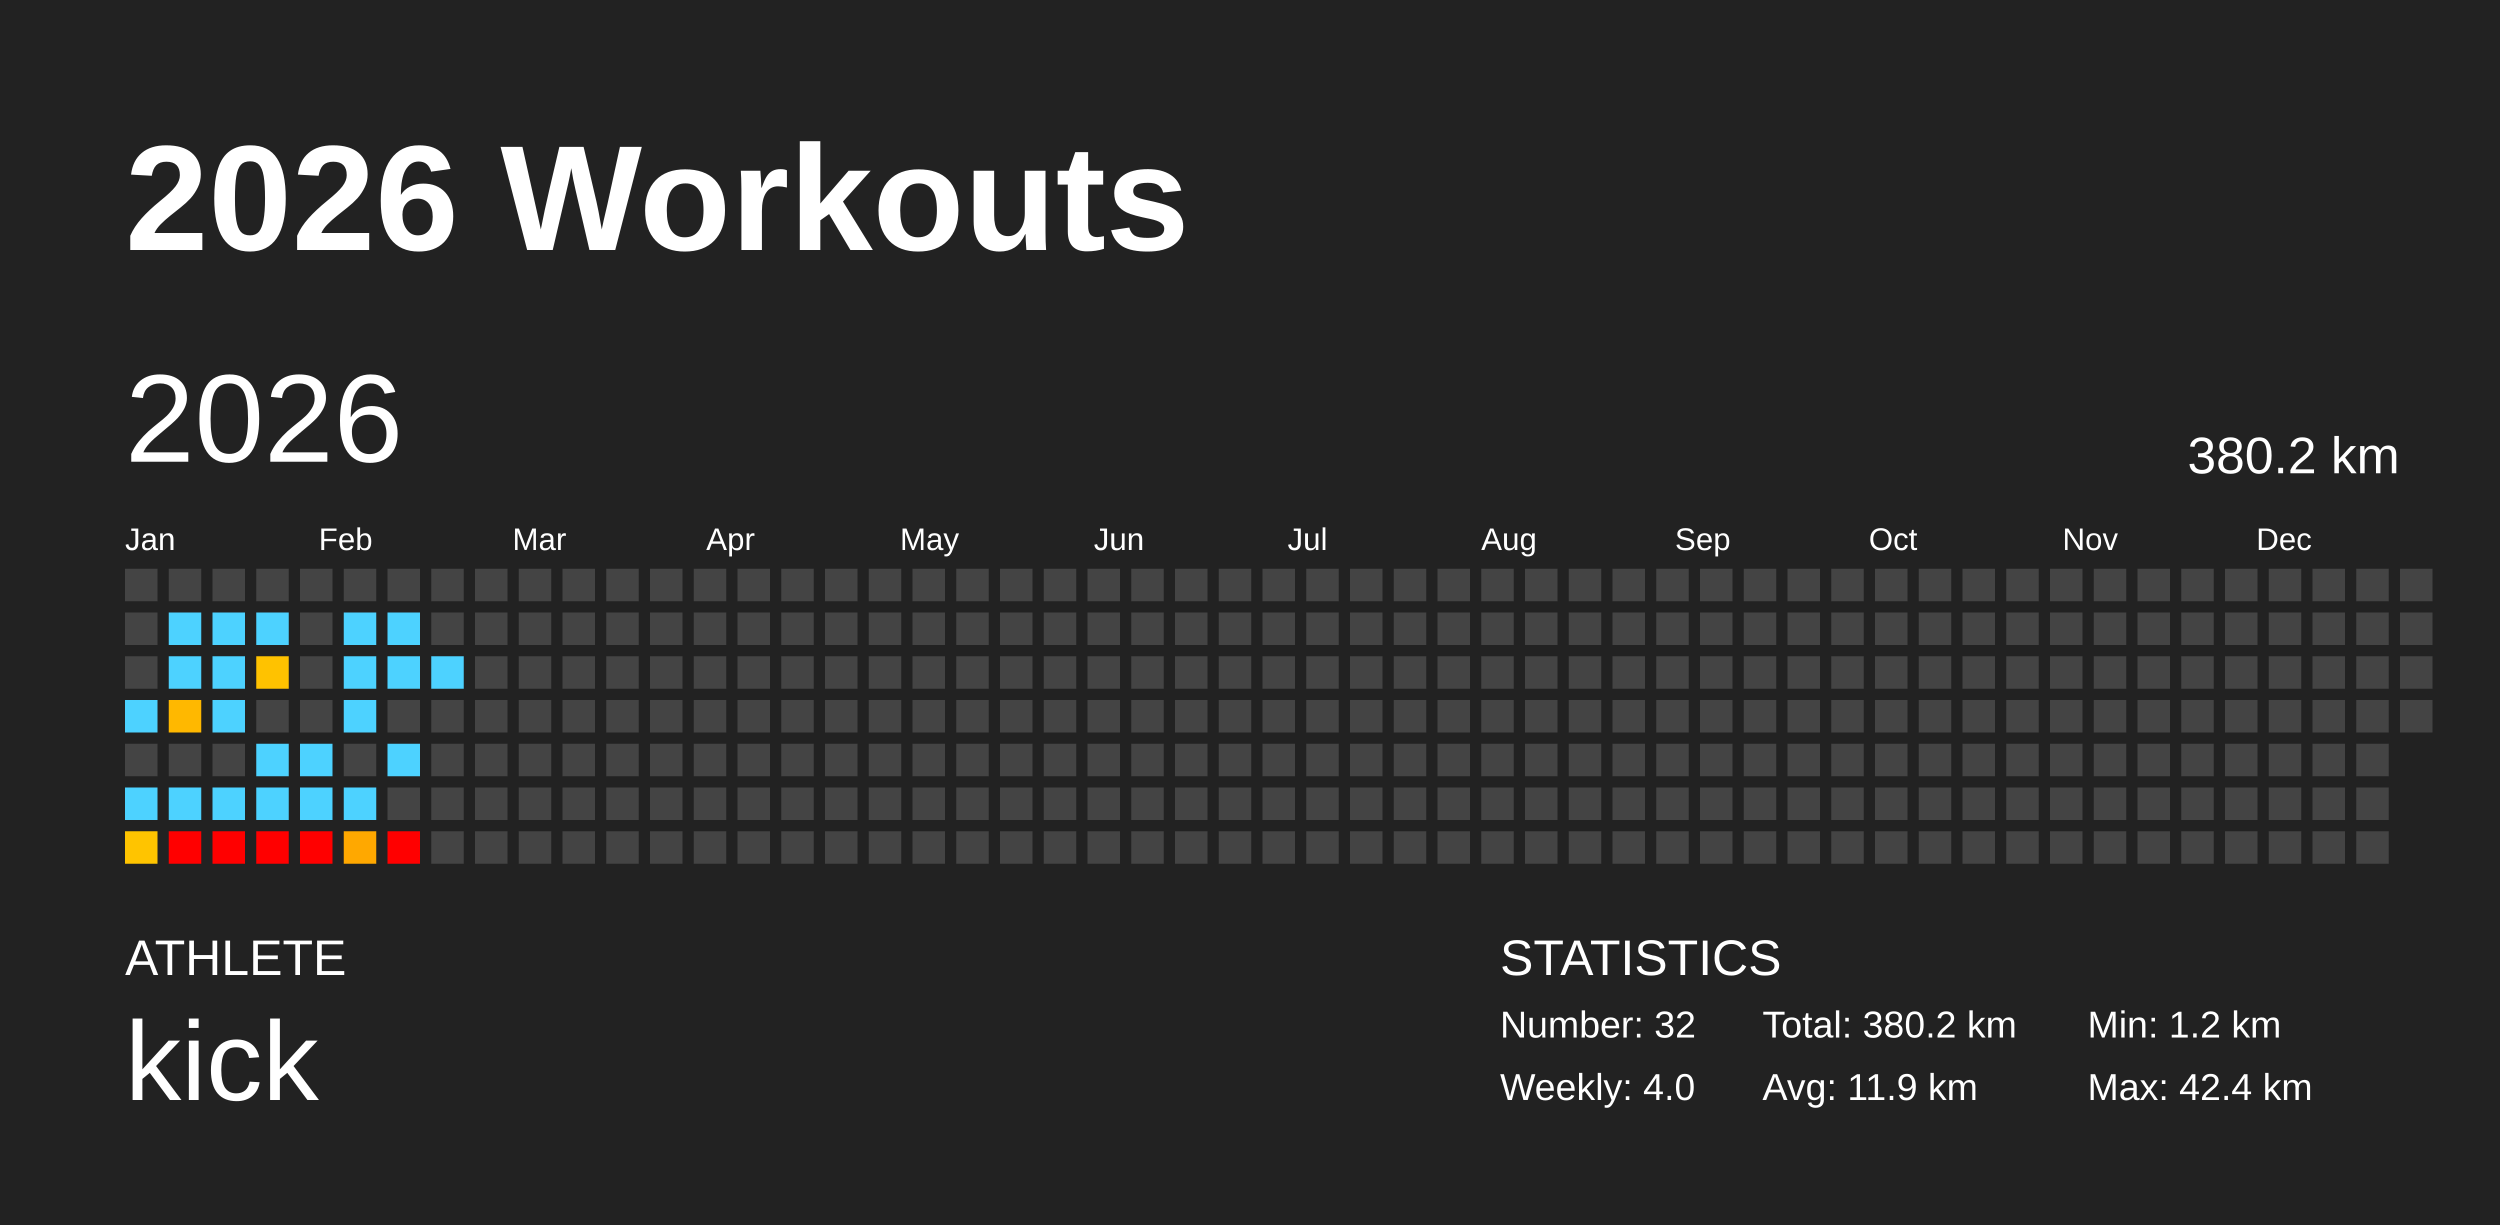
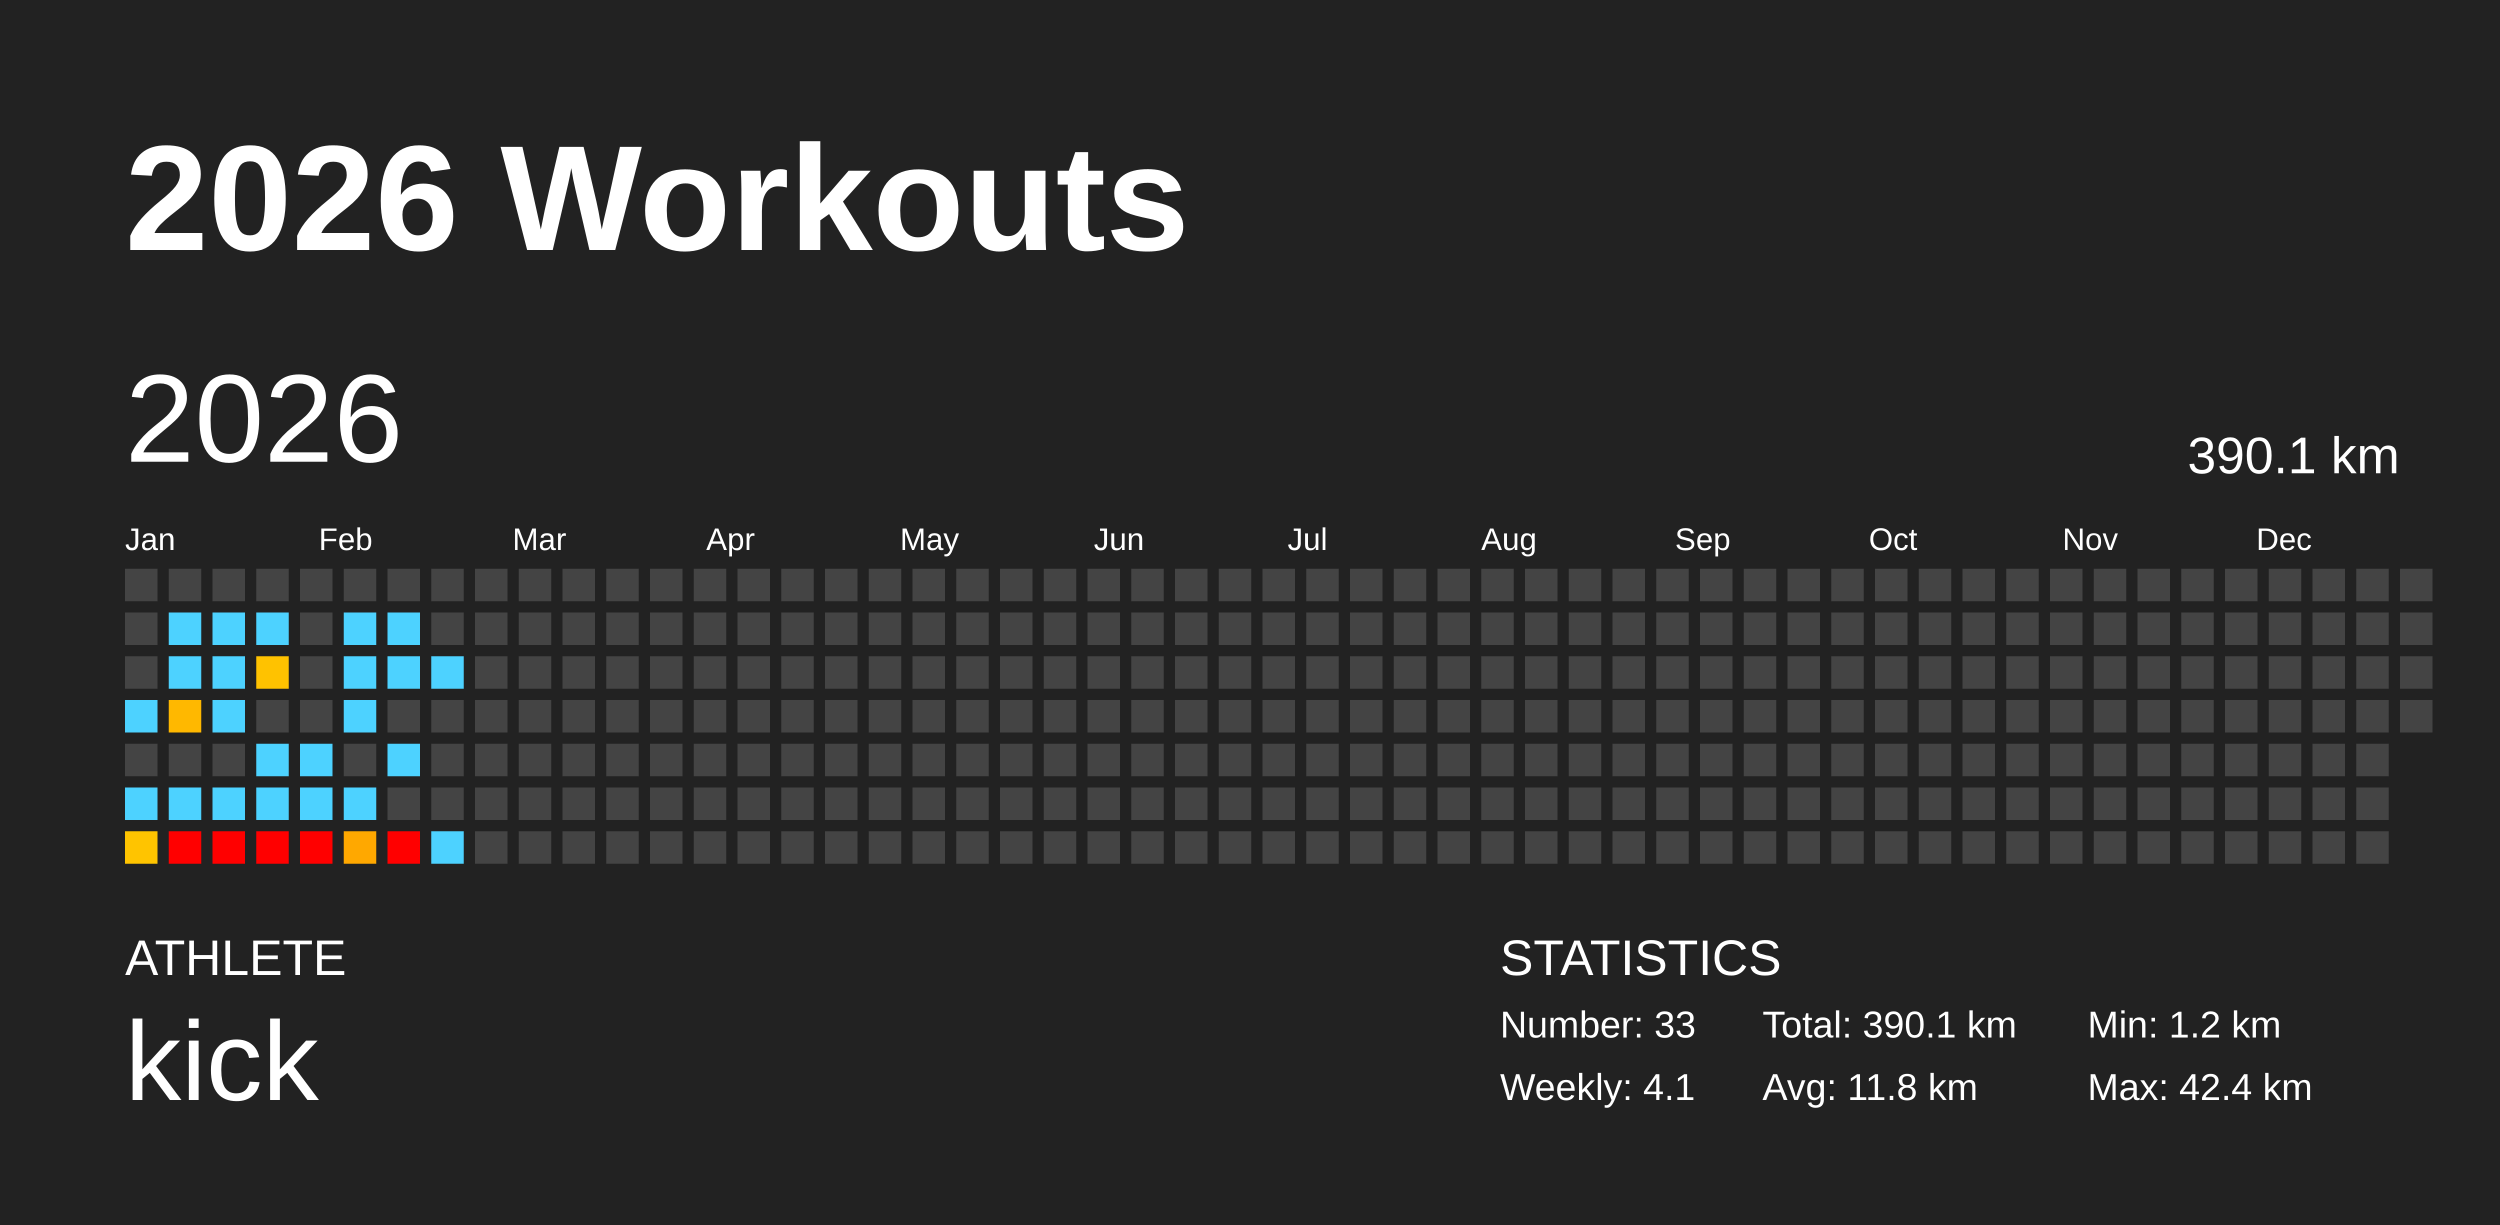
<svg xmlns="http://www.w3.org/2000/svg" baseProfile="full" height="98mm" version="1.1" viewBox="0,0,200,98" width="200mm">
  <defs />
  <rect fill="#222222" height="98" width="200" x="0" y="0" />
  <text fill="#FFFFFF" style="font-size:12px; font-family:Arial; font-weight:bold;" x="10" y="20">2026 Workouts</text>
  <text fill="#FFFFFF" style="font-size:4px; font-family:Arial" x="10" y="78">ATHLETE</text>
  <text fill="#FFFFFF" style="font-size:9px; font-family:Arial" x="10" y="88">kick</text>
  <text fill="#FFFFFF" style="font-size:4px; font-family:Arial" x="120" y="78">STATISTICS</text>
-   <text fill="#FFFFFF" style="font-size:3px; font-family:Arial" x="120" y="83">Number: 32</text>
-   <text fill="#FFFFFF" style="font-size:3px; font-family:Arial" x="120" y="88">Weekly: 4.0</text>
-   <text fill="#FFFFFF" style="font-size:3px; font-family:Arial" x="141" y="83">Total: 380.2 km</text>
-   <text fill="#FFFFFF" style="font-size:3px; font-family:Arial" x="141" y="88">Avg: 11.9 km</text>
+   <text fill="#FFFFFF" style="font-size:3px; font-family:Arial" x="120" y="83">Number: 33</text>
+   <text fill="#FFFFFF" style="font-size:3px; font-family:Arial" x="120" y="88">Weekly: 4.1</text>
+   <text fill="#FFFFFF" style="font-size:3px; font-family:Arial" x="141" y="83">Total: 390.1 km</text>
+   <text fill="#FFFFFF" style="font-size:3px; font-family:Arial" x="141" y="88">Avg: 11.8 km</text>
  <text fill="#FFFFFF" style="font-size:3px; font-family:Arial" x="167" y="83">Min: 1.2 km</text>
  <text fill="#FFFFFF" style="font-size:3px; font-family:Arial" x="167" y="88">Max: 42.4 km</text>
  <text dominant-baseline="hanging" fill="#FFFFFF" style="font-size:10.0px; font-family:Arial;" x="10" y="30">2026</text>
-   <text dominant-baseline="hanging" fill="#FFFFFF" style="font-size:4.125px; font-family:Arial;" x="175" y="35">380.2 km</text>
+   <text dominant-baseline="hanging" fill="#FFFFFF" style="font-size:4.125px; font-family:Arial;" x="175" y="35">390.1 km</text>
  <text fill="#FFFFFF" style="font-size:2.5px; font-family:Arial" x="10.0" y="44">Jan</text>
  <text fill="#FFFFFF" style="font-size:2.5px; font-family:Arial" x="25.5" y="44">Feb</text>
  <text fill="#FFFFFF" style="font-size:2.5px; font-family:Arial" x="41.0" y="44">Mar</text>
  <text fill="#FFFFFF" style="font-size:2.5px; font-family:Arial" x="56.5" y="44">Apr</text>
  <text fill="#FFFFFF" style="font-size:2.5px; font-family:Arial" x="72.0" y="44">May</text>
  <text fill="#FFFFFF" style="font-size:2.5px; font-family:Arial" x="87.5" y="44">Jun</text>
  <text fill="#FFFFFF" style="font-size:2.5px; font-family:Arial" x="103.0" y="44">Jul</text>
  <text fill="#FFFFFF" style="font-size:2.5px; font-family:Arial" x="118.5" y="44">Aug</text>
  <text fill="#FFFFFF" style="font-size:2.5px; font-family:Arial" x="134.0" y="44">Sep</text>
  <text fill="#FFFFFF" style="font-size:2.5px; font-family:Arial" x="149.5" y="44">Oct</text>
  <text fill="#FFFFFF" style="font-size:2.5px; font-family:Arial" x="165.0" y="44">Nov</text>
  <text fill="#FFFFFF" style="font-size:2.5px; font-family:Arial" x="180.5" y="44">Dec</text>
  <rect fill="#444444" height="2.6" width="2.6" x="10.0" y="45.5" />
  <rect fill="#444444" height="2.6" width="2.6" x="10.0" y="49.0" />
  <rect fill="#444444" height="2.6" width="2.6" x="10.0" y="52.5" />
  <rect fill="#4dd2ff" height="2.6" width="2.6" x="10.0" y="56.0" />
  <rect fill="#444444" height="2.6" width="2.6" x="10.0" y="59.5" />
  <rect fill="#4dd2ff" height="2.6" width="2.6" x="10.0" y="63.0" />
  <rect fill="#ffc400" height="2.6" width="2.6" x="10.0" y="66.5" />
  <rect fill="#444444" height="2.6" width="2.6" x="13.5" y="45.5" />
  <rect fill="#4dd2ff" height="2.6" width="2.6" x="13.5" y="49.0" />
  <rect fill="#4dd2ff" height="2.6" width="2.6" x="13.5" y="52.5" />
  <rect fill="#ffb800" height="2.6" width="2.6" x="13.5" y="56.0" />
  <rect fill="#444444" height="2.6" width="2.6" x="13.5" y="59.5" />
  <rect fill="#4dd2ff" height="2.6" width="2.6" x="13.5" y="63.0" />
  <rect fill="red" height="2.6" width="2.6" x="13.5" y="66.5" />
  <rect fill="#444444" height="2.6" width="2.6" x="17.0" y="45.5" />
  <rect fill="#4dd2ff" height="2.6" width="2.6" x="17.0" y="49.0" />
  <rect fill="#4dd2ff" height="2.6" width="2.6" x="17.0" y="52.5" />
  <rect fill="#4dd2ff" height="2.6" width="2.6" x="17.0" y="56.0" />
  <rect fill="#444444" height="2.6" width="2.6" x="17.0" y="59.5" />
  <rect fill="#4dd2ff" height="2.6" width="2.6" x="17.0" y="63.0" />
  <rect fill="red" height="2.6" width="2.6" x="17.0" y="66.5" />
  <rect fill="#444444" height="2.6" width="2.6" x="20.5" y="45.5" />
  <rect fill="#4dd2ff" height="2.6" width="2.6" x="20.5" y="49.0" />
  <rect fill="#ffc200" height="2.6" width="2.6" x="20.5" y="52.5" />
  <rect fill="#444444" height="2.6" width="2.6" x="20.5" y="56.0" />
  <rect fill="#4dd2ff" height="2.6" width="2.6" x="20.5" y="59.5" />
  <rect fill="#4dd2ff" height="2.6" width="2.6" x="20.5" y="63.0" />
  <rect fill="red" height="2.6" width="2.6" x="20.5" y="66.5" />
  <rect fill="#444444" height="2.6" width="2.6" x="24.0" y="45.5" />
  <rect fill="#444444" height="2.6" width="2.6" x="24.0" y="49.0" />
  <rect fill="#444444" height="2.6" width="2.6" x="24.0" y="52.5" />
  <rect fill="#444444" height="2.6" width="2.6" x="24.0" y="56.0" />
  <rect fill="#4dd2ff" height="2.6" width="2.6" x="24.0" y="59.5" />
  <rect fill="#4dd2ff" height="2.6" width="2.6" x="24.0" y="63.0" />
  <rect fill="red" height="2.6" width="2.6" x="24.0" y="66.5" />
  <rect fill="#444444" height="2.6" width="2.6" x="27.5" y="45.5" />
  <rect fill="#4dd2ff" height="2.6" width="2.6" x="27.5" y="49.0" />
  <rect fill="#4dd2ff" height="2.6" width="2.6" x="27.5" y="52.5" />
  <rect fill="#4dd2ff" height="2.6" width="2.6" x="27.5" y="56.0" />
  <rect fill="#444444" height="2.6" width="2.6" x="27.5" y="59.5" />
  <rect fill="#4dd2ff" height="2.6" width="2.6" x="27.5" y="63.0" />
  <rect fill="#ffa800" height="2.6" width="2.6" x="27.5" y="66.5" />
  <rect fill="#444444" height="2.6" width="2.6" x="31.0" y="45.5" />
  <rect fill="#4dd2ff" height="2.6" width="2.6" x="31.0" y="49.0" />
  <rect fill="#4dd2ff" height="2.6" width="2.6" x="31.0" y="52.5" />
  <rect fill="#444444" height="2.6" width="2.6" x="31.0" y="56.0" />
  <rect fill="#4dd2ff" height="2.6" width="2.6" x="31.0" y="59.5" />
  <rect fill="#444444" height="2.6" width="2.6" x="31.0" y="63.0" />
  <rect fill="red" height="2.6" width="2.6" x="31.0" y="66.5" />
  <rect fill="#444444" height="2.6" width="2.6" x="34.5" y="45.5" />
  <rect fill="#444444" height="2.6" width="2.6" x="34.5" y="49.0" />
  <rect fill="#4dd2ff" height="2.6" width="2.6" x="34.5" y="52.5" />
  <rect fill="#444444" height="2.6" width="2.6" x="34.5" y="56.0" />
  <rect fill="#444444" height="2.6" width="2.6" x="34.5" y="59.5" />
  <rect fill="#444444" height="2.6" width="2.6" x="34.5" y="63.0" />
-   <rect fill="#444444" height="2.6" width="2.6" x="34.5" y="66.5" />
+   <rect fill="#4dd2ff" height="2.6" width="2.6" x="34.5" y="66.5" />
  <rect fill="#444444" height="2.6" width="2.6" x="38.0" y="45.5" />
  <rect fill="#444444" height="2.6" width="2.6" x="38.0" y="49.0" />
  <rect fill="#444444" height="2.6" width="2.6" x="38.0" y="52.5" />
  <rect fill="#444444" height="2.6" width="2.6" x="38.0" y="56.0" />
  <rect fill="#444444" height="2.6" width="2.6" x="38.0" y="59.5" />
  <rect fill="#444444" height="2.6" width="2.6" x="38.0" y="63.0" />
  <rect fill="#444444" height="2.6" width="2.6" x="38.0" y="66.5" />
  <rect fill="#444444" height="2.6" width="2.6" x="41.5" y="45.5" />
  <rect fill="#444444" height="2.6" width="2.6" x="41.5" y="49.0" />
  <rect fill="#444444" height="2.6" width="2.6" x="41.5" y="52.5" />
  <rect fill="#444444" height="2.6" width="2.6" x="41.5" y="56.0" />
  <rect fill="#444444" height="2.6" width="2.6" x="41.5" y="59.5" />
  <rect fill="#444444" height="2.6" width="2.6" x="41.5" y="63.0" />
  <rect fill="#444444" height="2.6" width="2.6" x="41.5" y="66.5" />
  <rect fill="#444444" height="2.6" width="2.6" x="45.0" y="45.5" />
  <rect fill="#444444" height="2.6" width="2.6" x="45.0" y="49.0" />
  <rect fill="#444444" height="2.6" width="2.6" x="45.0" y="52.5" />
  <rect fill="#444444" height="2.6" width="2.6" x="45.0" y="56.0" />
  <rect fill="#444444" height="2.6" width="2.6" x="45.0" y="59.5" />
  <rect fill="#444444" height="2.6" width="2.6" x="45.0" y="63.0" />
  <rect fill="#444444" height="2.6" width="2.6" x="45.0" y="66.5" />
  <rect fill="#444444" height="2.6" width="2.6" x="48.5" y="45.5" />
  <rect fill="#444444" height="2.6" width="2.6" x="48.5" y="49.0" />
  <rect fill="#444444" height="2.6" width="2.6" x="48.5" y="52.5" />
  <rect fill="#444444" height="2.6" width="2.6" x="48.5" y="56.0" />
  <rect fill="#444444" height="2.6" width="2.6" x="48.5" y="59.5" />
  <rect fill="#444444" height="2.6" width="2.6" x="48.5" y="63.0" />
  <rect fill="#444444" height="2.6" width="2.6" x="48.5" y="66.5" />
  <rect fill="#444444" height="2.6" width="2.6" x="52.0" y="45.5" />
  <rect fill="#444444" height="2.6" width="2.6" x="52.0" y="49.0" />
  <rect fill="#444444" height="2.6" width="2.6" x="52.0" y="52.5" />
  <rect fill="#444444" height="2.6" width="2.6" x="52.0" y="56.0" />
  <rect fill="#444444" height="2.6" width="2.6" x="52.0" y="59.5" />
  <rect fill="#444444" height="2.6" width="2.6" x="52.0" y="63.0" />
  <rect fill="#444444" height="2.6" width="2.6" x="52.0" y="66.5" />
  <rect fill="#444444" height="2.6" width="2.6" x="55.5" y="45.5" />
  <rect fill="#444444" height="2.6" width="2.6" x="55.5" y="49.0" />
  <rect fill="#444444" height="2.6" width="2.6" x="55.5" y="52.5" />
  <rect fill="#444444" height="2.6" width="2.6" x="55.5" y="56.0" />
  <rect fill="#444444" height="2.6" width="2.6" x="55.5" y="59.5" />
  <rect fill="#444444" height="2.6" width="2.6" x="55.5" y="63.0" />
  <rect fill="#444444" height="2.6" width="2.6" x="55.5" y="66.5" />
  <rect fill="#444444" height="2.6" width="2.6" x="59.0" y="45.5" />
  <rect fill="#444444" height="2.6" width="2.6" x="59.0" y="49.0" />
  <rect fill="#444444" height="2.6" width="2.6" x="59.0" y="52.5" />
  <rect fill="#444444" height="2.6" width="2.6" x="59.0" y="56.0" />
  <rect fill="#444444" height="2.6" width="2.6" x="59.0" y="59.5" />
  <rect fill="#444444" height="2.6" width="2.6" x="59.0" y="63.0" />
  <rect fill="#444444" height="2.6" width="2.6" x="59.0" y="66.5" />
  <rect fill="#444444" height="2.6" width="2.6" x="62.5" y="45.5" />
  <rect fill="#444444" height="2.6" width="2.6" x="62.5" y="49.0" />
  <rect fill="#444444" height="2.6" width="2.6" x="62.5" y="52.5" />
  <rect fill="#444444" height="2.6" width="2.6" x="62.5" y="56.0" />
  <rect fill="#444444" height="2.6" width="2.6" x="62.5" y="59.5" />
  <rect fill="#444444" height="2.6" width="2.6" x="62.5" y="63.0" />
  <rect fill="#444444" height="2.6" width="2.6" x="62.5" y="66.5" />
  <rect fill="#444444" height="2.6" width="2.6" x="66.0" y="45.5" />
  <rect fill="#444444" height="2.6" width="2.6" x="66.0" y="49.0" />
  <rect fill="#444444" height="2.6" width="2.6" x="66.0" y="52.5" />
  <rect fill="#444444" height="2.6" width="2.6" x="66.0" y="56.0" />
  <rect fill="#444444" height="2.6" width="2.6" x="66.0" y="59.5" />
  <rect fill="#444444" height="2.6" width="2.6" x="66.0" y="63.0" />
  <rect fill="#444444" height="2.6" width="2.6" x="66.0" y="66.5" />
  <rect fill="#444444" height="2.6" width="2.6" x="69.5" y="45.5" />
  <rect fill="#444444" height="2.6" width="2.6" x="69.5" y="49.0" />
  <rect fill="#444444" height="2.6" width="2.6" x="69.5" y="52.5" />
  <rect fill="#444444" height="2.6" width="2.6" x="69.5" y="56.0" />
  <rect fill="#444444" height="2.6" width="2.6" x="69.5" y="59.5" />
  <rect fill="#444444" height="2.6" width="2.6" x="69.5" y="63.0" />
  <rect fill="#444444" height="2.6" width="2.6" x="69.5" y="66.5" />
  <rect fill="#444444" height="2.6" width="2.6" x="73.0" y="45.5" />
  <rect fill="#444444" height="2.6" width="2.6" x="73.0" y="49.0" />
  <rect fill="#444444" height="2.6" width="2.6" x="73.0" y="52.5" />
  <rect fill="#444444" height="2.6" width="2.6" x="73.0" y="56.0" />
  <rect fill="#444444" height="2.6" width="2.6" x="73.0" y="59.5" />
  <rect fill="#444444" height="2.6" width="2.6" x="73.0" y="63.0" />
  <rect fill="#444444" height="2.6" width="2.6" x="73.0" y="66.5" />
  <rect fill="#444444" height="2.6" width="2.6" x="76.5" y="45.5" />
  <rect fill="#444444" height="2.6" width="2.6" x="76.5" y="49.0" />
  <rect fill="#444444" height="2.6" width="2.6" x="76.5" y="52.5" />
  <rect fill="#444444" height="2.6" width="2.6" x="76.5" y="56.0" />
  <rect fill="#444444" height="2.6" width="2.6" x="76.5" y="59.5" />
  <rect fill="#444444" height="2.6" width="2.6" x="76.5" y="63.0" />
  <rect fill="#444444" height="2.6" width="2.6" x="76.5" y="66.5" />
  <rect fill="#444444" height="2.6" width="2.6" x="80.0" y="45.5" />
  <rect fill="#444444" height="2.6" width="2.6" x="80.0" y="49.0" />
  <rect fill="#444444" height="2.6" width="2.6" x="80.0" y="52.5" />
  <rect fill="#444444" height="2.6" width="2.6" x="80.0" y="56.0" />
  <rect fill="#444444" height="2.6" width="2.6" x="80.0" y="59.5" />
  <rect fill="#444444" height="2.6" width="2.6" x="80.0" y="63.0" />
  <rect fill="#444444" height="2.6" width="2.6" x="80.0" y="66.5" />
  <rect fill="#444444" height="2.6" width="2.6" x="83.5" y="45.5" />
  <rect fill="#444444" height="2.6" width="2.6" x="83.5" y="49.0" />
  <rect fill="#444444" height="2.6" width="2.6" x="83.5" y="52.5" />
  <rect fill="#444444" height="2.6" width="2.6" x="83.5" y="56.0" />
  <rect fill="#444444" height="2.6" width="2.6" x="83.5" y="59.5" />
  <rect fill="#444444" height="2.6" width="2.6" x="83.5" y="63.0" />
  <rect fill="#444444" height="2.6" width="2.6" x="83.5" y="66.5" />
  <rect fill="#444444" height="2.6" width="2.6" x="87.0" y="45.5" />
  <rect fill="#444444" height="2.6" width="2.6" x="87.0" y="49.0" />
  <rect fill="#444444" height="2.6" width="2.6" x="87.0" y="52.5" />
  <rect fill="#444444" height="2.6" width="2.6" x="87.0" y="56.0" />
  <rect fill="#444444" height="2.6" width="2.6" x="87.0" y="59.5" />
  <rect fill="#444444" height="2.6" width="2.6" x="87.0" y="63.0" />
  <rect fill="#444444" height="2.6" width="2.6" x="87.0" y="66.5" />
  <rect fill="#444444" height="2.6" width="2.6" x="90.5" y="45.5" />
  <rect fill="#444444" height="2.6" width="2.6" x="90.5" y="49.0" />
  <rect fill="#444444" height="2.6" width="2.6" x="90.5" y="52.5" />
  <rect fill="#444444" height="2.6" width="2.6" x="90.5" y="56.0" />
  <rect fill="#444444" height="2.6" width="2.6" x="90.5" y="59.5" />
  <rect fill="#444444" height="2.6" width="2.6" x="90.5" y="63.0" />
  <rect fill="#444444" height="2.6" width="2.6" x="90.5" y="66.5" />
  <rect fill="#444444" height="2.6" width="2.6" x="94.0" y="45.5" />
  <rect fill="#444444" height="2.6" width="2.6" x="94.0" y="49.0" />
  <rect fill="#444444" height="2.6" width="2.6" x="94.0" y="52.5" />
  <rect fill="#444444" height="2.6" width="2.6" x="94.0" y="56.0" />
  <rect fill="#444444" height="2.6" width="2.6" x="94.0" y="59.5" />
  <rect fill="#444444" height="2.6" width="2.6" x="94.0" y="63.0" />
  <rect fill="#444444" height="2.6" width="2.6" x="94.0" y="66.5" />
  <rect fill="#444444" height="2.6" width="2.6" x="97.5" y="45.5" />
  <rect fill="#444444" height="2.6" width="2.6" x="97.5" y="49.0" />
  <rect fill="#444444" height="2.6" width="2.6" x="97.5" y="52.5" />
  <rect fill="#444444" height="2.6" width="2.6" x="97.5" y="56.0" />
  <rect fill="#444444" height="2.6" width="2.6" x="97.5" y="59.5" />
  <rect fill="#444444" height="2.6" width="2.6" x="97.5" y="63.0" />
  <rect fill="#444444" height="2.6" width="2.6" x="97.5" y="66.5" />
  <rect fill="#444444" height="2.6" width="2.6" x="101.0" y="45.5" />
  <rect fill="#444444" height="2.6" width="2.6" x="101.0" y="49.0" />
  <rect fill="#444444" height="2.6" width="2.6" x="101.0" y="52.5" />
  <rect fill="#444444" height="2.6" width="2.6" x="101.0" y="56.0" />
  <rect fill="#444444" height="2.6" width="2.6" x="101.0" y="59.5" />
  <rect fill="#444444" height="2.6" width="2.6" x="101.0" y="63.0" />
  <rect fill="#444444" height="2.6" width="2.6" x="101.0" y="66.5" />
  <rect fill="#444444" height="2.6" width="2.6" x="104.5" y="45.5" />
  <rect fill="#444444" height="2.6" width="2.6" x="104.5" y="49.0" />
  <rect fill="#444444" height="2.6" width="2.6" x="104.5" y="52.5" />
  <rect fill="#444444" height="2.6" width="2.6" x="104.5" y="56.0" />
  <rect fill="#444444" height="2.6" width="2.6" x="104.5" y="59.5" />
  <rect fill="#444444" height="2.6" width="2.6" x="104.5" y="63.0" />
  <rect fill="#444444" height="2.6" width="2.6" x="104.5" y="66.5" />
  <rect fill="#444444" height="2.6" width="2.6" x="108.0" y="45.5" />
  <rect fill="#444444" height="2.6" width="2.6" x="108.0" y="49.0" />
  <rect fill="#444444" height="2.6" width="2.6" x="108.0" y="52.5" />
  <rect fill="#444444" height="2.6" width="2.6" x="108.0" y="56.0" />
  <rect fill="#444444" height="2.6" width="2.6" x="108.0" y="59.5" />
  <rect fill="#444444" height="2.6" width="2.6" x="108.0" y="63.0" />
  <rect fill="#444444" height="2.6" width="2.6" x="108.0" y="66.5" />
  <rect fill="#444444" height="2.6" width="2.6" x="111.5" y="45.5" />
  <rect fill="#444444" height="2.6" width="2.6" x="111.5" y="49.0" />
  <rect fill="#444444" height="2.6" width="2.6" x="111.5" y="52.5" />
  <rect fill="#444444" height="2.6" width="2.6" x="111.5" y="56.0" />
  <rect fill="#444444" height="2.6" width="2.6" x="111.5" y="59.5" />
  <rect fill="#444444" height="2.6" width="2.6" x="111.5" y="63.0" />
  <rect fill="#444444" height="2.6" width="2.6" x="111.5" y="66.5" />
  <rect fill="#444444" height="2.6" width="2.6" x="115.0" y="45.5" />
  <rect fill="#444444" height="2.6" width="2.6" x="115.0" y="49.0" />
  <rect fill="#444444" height="2.6" width="2.6" x="115.0" y="52.5" />
  <rect fill="#444444" height="2.6" width="2.6" x="115.0" y="56.0" />
  <rect fill="#444444" height="2.6" width="2.6" x="115.0" y="59.5" />
  <rect fill="#444444" height="2.6" width="2.6" x="115.0" y="63.0" />
  <rect fill="#444444" height="2.6" width="2.6" x="115.0" y="66.5" />
  <rect fill="#444444" height="2.6" width="2.6" x="118.5" y="45.5" />
  <rect fill="#444444" height="2.6" width="2.6" x="118.5" y="49.0" />
  <rect fill="#444444" height="2.6" width="2.6" x="118.5" y="52.5" />
  <rect fill="#444444" height="2.6" width="2.6" x="118.5" y="56.0" />
  <rect fill="#444444" height="2.6" width="2.6" x="118.5" y="59.5" />
  <rect fill="#444444" height="2.6" width="2.6" x="118.5" y="63.0" />
  <rect fill="#444444" height="2.6" width="2.6" x="118.5" y="66.5" />
  <rect fill="#444444" height="2.6" width="2.6" x="122.0" y="45.5" />
  <rect fill="#444444" height="2.6" width="2.6" x="122.0" y="49.0" />
  <rect fill="#444444" height="2.6" width="2.6" x="122.0" y="52.5" />
  <rect fill="#444444" height="2.6" width="2.6" x="122.0" y="56.0" />
  <rect fill="#444444" height="2.6" width="2.6" x="122.0" y="59.5" />
  <rect fill="#444444" height="2.6" width="2.6" x="122.0" y="63.0" />
  <rect fill="#444444" height="2.6" width="2.6" x="122.0" y="66.5" />
  <rect fill="#444444" height="2.6" width="2.6" x="125.5" y="45.5" />
  <rect fill="#444444" height="2.6" width="2.6" x="125.5" y="49.0" />
  <rect fill="#444444" height="2.6" width="2.6" x="125.5" y="52.5" />
  <rect fill="#444444" height="2.6" width="2.6" x="125.5" y="56.0" />
  <rect fill="#444444" height="2.6" width="2.6" x="125.5" y="59.5" />
  <rect fill="#444444" height="2.6" width="2.6" x="125.5" y="63.0" />
  <rect fill="#444444" height="2.6" width="2.6" x="125.5" y="66.5" />
  <rect fill="#444444" height="2.6" width="2.6" x="129.0" y="45.5" />
  <rect fill="#444444" height="2.6" width="2.6" x="129.0" y="49.0" />
  <rect fill="#444444" height="2.6" width="2.6" x="129.0" y="52.5" />
  <rect fill="#444444" height="2.6" width="2.6" x="129.0" y="56.0" />
  <rect fill="#444444" height="2.6" width="2.6" x="129.0" y="59.5" />
  <rect fill="#444444" height="2.6" width="2.6" x="129.0" y="63.0" />
  <rect fill="#444444" height="2.6" width="2.6" x="129.0" y="66.5" />
  <rect fill="#444444" height="2.6" width="2.6" x="132.5" y="45.5" />
  <rect fill="#444444" height="2.6" width="2.6" x="132.5" y="49.0" />
  <rect fill="#444444" height="2.6" width="2.6" x="132.5" y="52.5" />
  <rect fill="#444444" height="2.6" width="2.6" x="132.5" y="56.0" />
  <rect fill="#444444" height="2.6" width="2.6" x="132.5" y="59.5" />
  <rect fill="#444444" height="2.6" width="2.6" x="132.5" y="63.0" />
  <rect fill="#444444" height="2.6" width="2.6" x="132.5" y="66.5" />
  <rect fill="#444444" height="2.6" width="2.6" x="136.0" y="45.5" />
  <rect fill="#444444" height="2.6" width="2.6" x="136.0" y="49.0" />
  <rect fill="#444444" height="2.6" width="2.6" x="136.0" y="52.5" />
  <rect fill="#444444" height="2.6" width="2.6" x="136.0" y="56.0" />
  <rect fill="#444444" height="2.6" width="2.6" x="136.0" y="59.5" />
  <rect fill="#444444" height="2.6" width="2.6" x="136.0" y="63.0" />
  <rect fill="#444444" height="2.6" width="2.6" x="136.0" y="66.5" />
  <rect fill="#444444" height="2.6" width="2.6" x="139.5" y="45.5" />
  <rect fill="#444444" height="2.6" width="2.6" x="139.5" y="49.0" />
  <rect fill="#444444" height="2.6" width="2.6" x="139.5" y="52.5" />
  <rect fill="#444444" height="2.6" width="2.6" x="139.5" y="56.0" />
  <rect fill="#444444" height="2.6" width="2.6" x="139.5" y="59.5" />
  <rect fill="#444444" height="2.6" width="2.6" x="139.5" y="63.0" />
  <rect fill="#444444" height="2.6" width="2.6" x="139.5" y="66.5" />
  <rect fill="#444444" height="2.6" width="2.6" x="143.0" y="45.5" />
  <rect fill="#444444" height="2.6" width="2.6" x="143.0" y="49.0" />
  <rect fill="#444444" height="2.6" width="2.6" x="143.0" y="52.5" />
  <rect fill="#444444" height="2.6" width="2.6" x="143.0" y="56.0" />
  <rect fill="#444444" height="2.6" width="2.6" x="143.0" y="59.5" />
  <rect fill="#444444" height="2.6" width="2.6" x="143.0" y="63.0" />
  <rect fill="#444444" height="2.6" width="2.6" x="143.0" y="66.5" />
  <rect fill="#444444" height="2.6" width="2.6" x="146.5" y="45.5" />
  <rect fill="#444444" height="2.6" width="2.6" x="146.5" y="49.0" />
  <rect fill="#444444" height="2.6" width="2.6" x="146.5" y="52.5" />
  <rect fill="#444444" height="2.6" width="2.6" x="146.5" y="56.0" />
  <rect fill="#444444" height="2.6" width="2.6" x="146.5" y="59.5" />
  <rect fill="#444444" height="2.6" width="2.6" x="146.5" y="63.0" />
  <rect fill="#444444" height="2.6" width="2.6" x="146.5" y="66.5" />
  <rect fill="#444444" height="2.6" width="2.6" x="150.0" y="45.5" />
  <rect fill="#444444" height="2.6" width="2.6" x="150.0" y="49.0" />
  <rect fill="#444444" height="2.6" width="2.6" x="150.0" y="52.5" />
  <rect fill="#444444" height="2.6" width="2.6" x="150.0" y="56.0" />
  <rect fill="#444444" height="2.6" width="2.6" x="150.0" y="59.5" />
  <rect fill="#444444" height="2.6" width="2.6" x="150.0" y="63.0" />
  <rect fill="#444444" height="2.6" width="2.6" x="150.0" y="66.5" />
  <rect fill="#444444" height="2.6" width="2.6" x="153.5" y="45.5" />
  <rect fill="#444444" height="2.6" width="2.6" x="153.5" y="49.0" />
  <rect fill="#444444" height="2.6" width="2.6" x="153.5" y="52.5" />
  <rect fill="#444444" height="2.6" width="2.6" x="153.5" y="56.0" />
  <rect fill="#444444" height="2.6" width="2.6" x="153.5" y="59.5" />
  <rect fill="#444444" height="2.6" width="2.6" x="153.5" y="63.0" />
  <rect fill="#444444" height="2.6" width="2.6" x="153.5" y="66.5" />
  <rect fill="#444444" height="2.6" width="2.6" x="157.0" y="45.5" />
  <rect fill="#444444" height="2.6" width="2.6" x="157.0" y="49.0" />
  <rect fill="#444444" height="2.6" width="2.6" x="157.0" y="52.5" />
  <rect fill="#444444" height="2.6" width="2.6" x="157.0" y="56.0" />
  <rect fill="#444444" height="2.6" width="2.6" x="157.0" y="59.5" />
  <rect fill="#444444" height="2.6" width="2.6" x="157.0" y="63.0" />
  <rect fill="#444444" height="2.6" width="2.6" x="157.0" y="66.5" />
  <rect fill="#444444" height="2.6" width="2.6" x="160.5" y="45.5" />
  <rect fill="#444444" height="2.6" width="2.6" x="160.5" y="49.0" />
  <rect fill="#444444" height="2.6" width="2.6" x="160.5" y="52.5" />
  <rect fill="#444444" height="2.6" width="2.6" x="160.5" y="56.0" />
  <rect fill="#444444" height="2.6" width="2.6" x="160.5" y="59.5" />
  <rect fill="#444444" height="2.6" width="2.6" x="160.5" y="63.0" />
  <rect fill="#444444" height="2.6" width="2.6" x="160.5" y="66.5" />
  <rect fill="#444444" height="2.6" width="2.6" x="164.0" y="45.5" />
  <rect fill="#444444" height="2.6" width="2.6" x="164.0" y="49.0" />
  <rect fill="#444444" height="2.6" width="2.6" x="164.0" y="52.5" />
  <rect fill="#444444" height="2.6" width="2.6" x="164.0" y="56.0" />
  <rect fill="#444444" height="2.6" width="2.6" x="164.0" y="59.5" />
  <rect fill="#444444" height="2.6" width="2.6" x="164.0" y="63.0" />
  <rect fill="#444444" height="2.6" width="2.6" x="164.0" y="66.5" />
  <rect fill="#444444" height="2.6" width="2.6" x="167.5" y="45.5" />
  <rect fill="#444444" height="2.6" width="2.6" x="167.5" y="49.0" />
  <rect fill="#444444" height="2.6" width="2.6" x="167.5" y="52.5" />
  <rect fill="#444444" height="2.6" width="2.6" x="167.5" y="56.0" />
  <rect fill="#444444" height="2.6" width="2.6" x="167.5" y="59.5" />
  <rect fill="#444444" height="2.6" width="2.6" x="167.5" y="63.0" />
  <rect fill="#444444" height="2.6" width="2.6" x="167.5" y="66.5" />
  <rect fill="#444444" height="2.6" width="2.6" x="171.0" y="45.5" />
  <rect fill="#444444" height="2.6" width="2.6" x="171.0" y="49.0" />
  <rect fill="#444444" height="2.6" width="2.6" x="171.0" y="52.5" />
  <rect fill="#444444" height="2.6" width="2.6" x="171.0" y="56.0" />
  <rect fill="#444444" height="2.6" width="2.6" x="171.0" y="59.5" />
  <rect fill="#444444" height="2.6" width="2.6" x="171.0" y="63.0" />
  <rect fill="#444444" height="2.6" width="2.6" x="171.0" y="66.5" />
  <rect fill="#444444" height="2.6" width="2.6" x="174.5" y="45.5" />
  <rect fill="#444444" height="2.6" width="2.6" x="174.5" y="49.0" />
  <rect fill="#444444" height="2.6" width="2.6" x="174.5" y="52.5" />
  <rect fill="#444444" height="2.6" width="2.6" x="174.5" y="56.0" />
  <rect fill="#444444" height="2.6" width="2.6" x="174.5" y="59.5" />
  <rect fill="#444444" height="2.6" width="2.6" x="174.5" y="63.0" />
  <rect fill="#444444" height="2.6" width="2.6" x="174.5" y="66.5" />
  <rect fill="#444444" height="2.6" width="2.6" x="178.0" y="45.5" />
  <rect fill="#444444" height="2.6" width="2.6" x="178.0" y="49.0" />
  <rect fill="#444444" height="2.6" width="2.6" x="178.0" y="52.5" />
  <rect fill="#444444" height="2.6" width="2.6" x="178.0" y="56.0" />
  <rect fill="#444444" height="2.6" width="2.6" x="178.0" y="59.5" />
  <rect fill="#444444" height="2.6" width="2.6" x="178.0" y="63.0" />
  <rect fill="#444444" height="2.6" width="2.6" x="178.0" y="66.5" />
  <rect fill="#444444" height="2.6" width="2.6" x="181.5" y="45.5" />
  <rect fill="#444444" height="2.6" width="2.6" x="181.5" y="49.0" />
  <rect fill="#444444" height="2.6" width="2.6" x="181.5" y="52.5" />
  <rect fill="#444444" height="2.6" width="2.6" x="181.5" y="56.0" />
  <rect fill="#444444" height="2.6" width="2.6" x="181.5" y="59.5" />
  <rect fill="#444444" height="2.6" width="2.6" x="181.5" y="63.0" />
  <rect fill="#444444" height="2.6" width="2.6" x="181.5" y="66.5" />
  <rect fill="#444444" height="2.6" width="2.6" x="185.0" y="45.5" />
  <rect fill="#444444" height="2.6" width="2.6" x="185.0" y="49.0" />
  <rect fill="#444444" height="2.6" width="2.6" x="185.0" y="52.5" />
  <rect fill="#444444" height="2.6" width="2.6" x="185.0" y="56.0" />
  <rect fill="#444444" height="2.6" width="2.6" x="185.0" y="59.5" />
  <rect fill="#444444" height="2.6" width="2.6" x="185.0" y="63.0" />
  <rect fill="#444444" height="2.6" width="2.6" x="185.0" y="66.5" />
  <rect fill="#444444" height="2.6" width="2.6" x="188.5" y="45.5" />
  <rect fill="#444444" height="2.6" width="2.6" x="188.5" y="49.0" />
  <rect fill="#444444" height="2.6" width="2.6" x="188.5" y="52.5" />
  <rect fill="#444444" height="2.6" width="2.6" x="188.5" y="56.0" />
  <rect fill="#444444" height="2.6" width="2.6" x="188.5" y="59.5" />
  <rect fill="#444444" height="2.6" width="2.6" x="188.5" y="63.0" />
  <rect fill="#444444" height="2.6" width="2.6" x="188.5" y="66.5" />
  <rect fill="#444444" height="2.6" width="2.6" x="192.0" y="45.5" />
  <rect fill="#444444" height="2.6" width="2.6" x="192.0" y="49.0" />
  <rect fill="#444444" height="2.6" width="2.6" x="192.0" y="52.5" />
  <rect fill="#444444" height="2.6" width="2.6" x="192.0" y="56.0" />
</svg>
